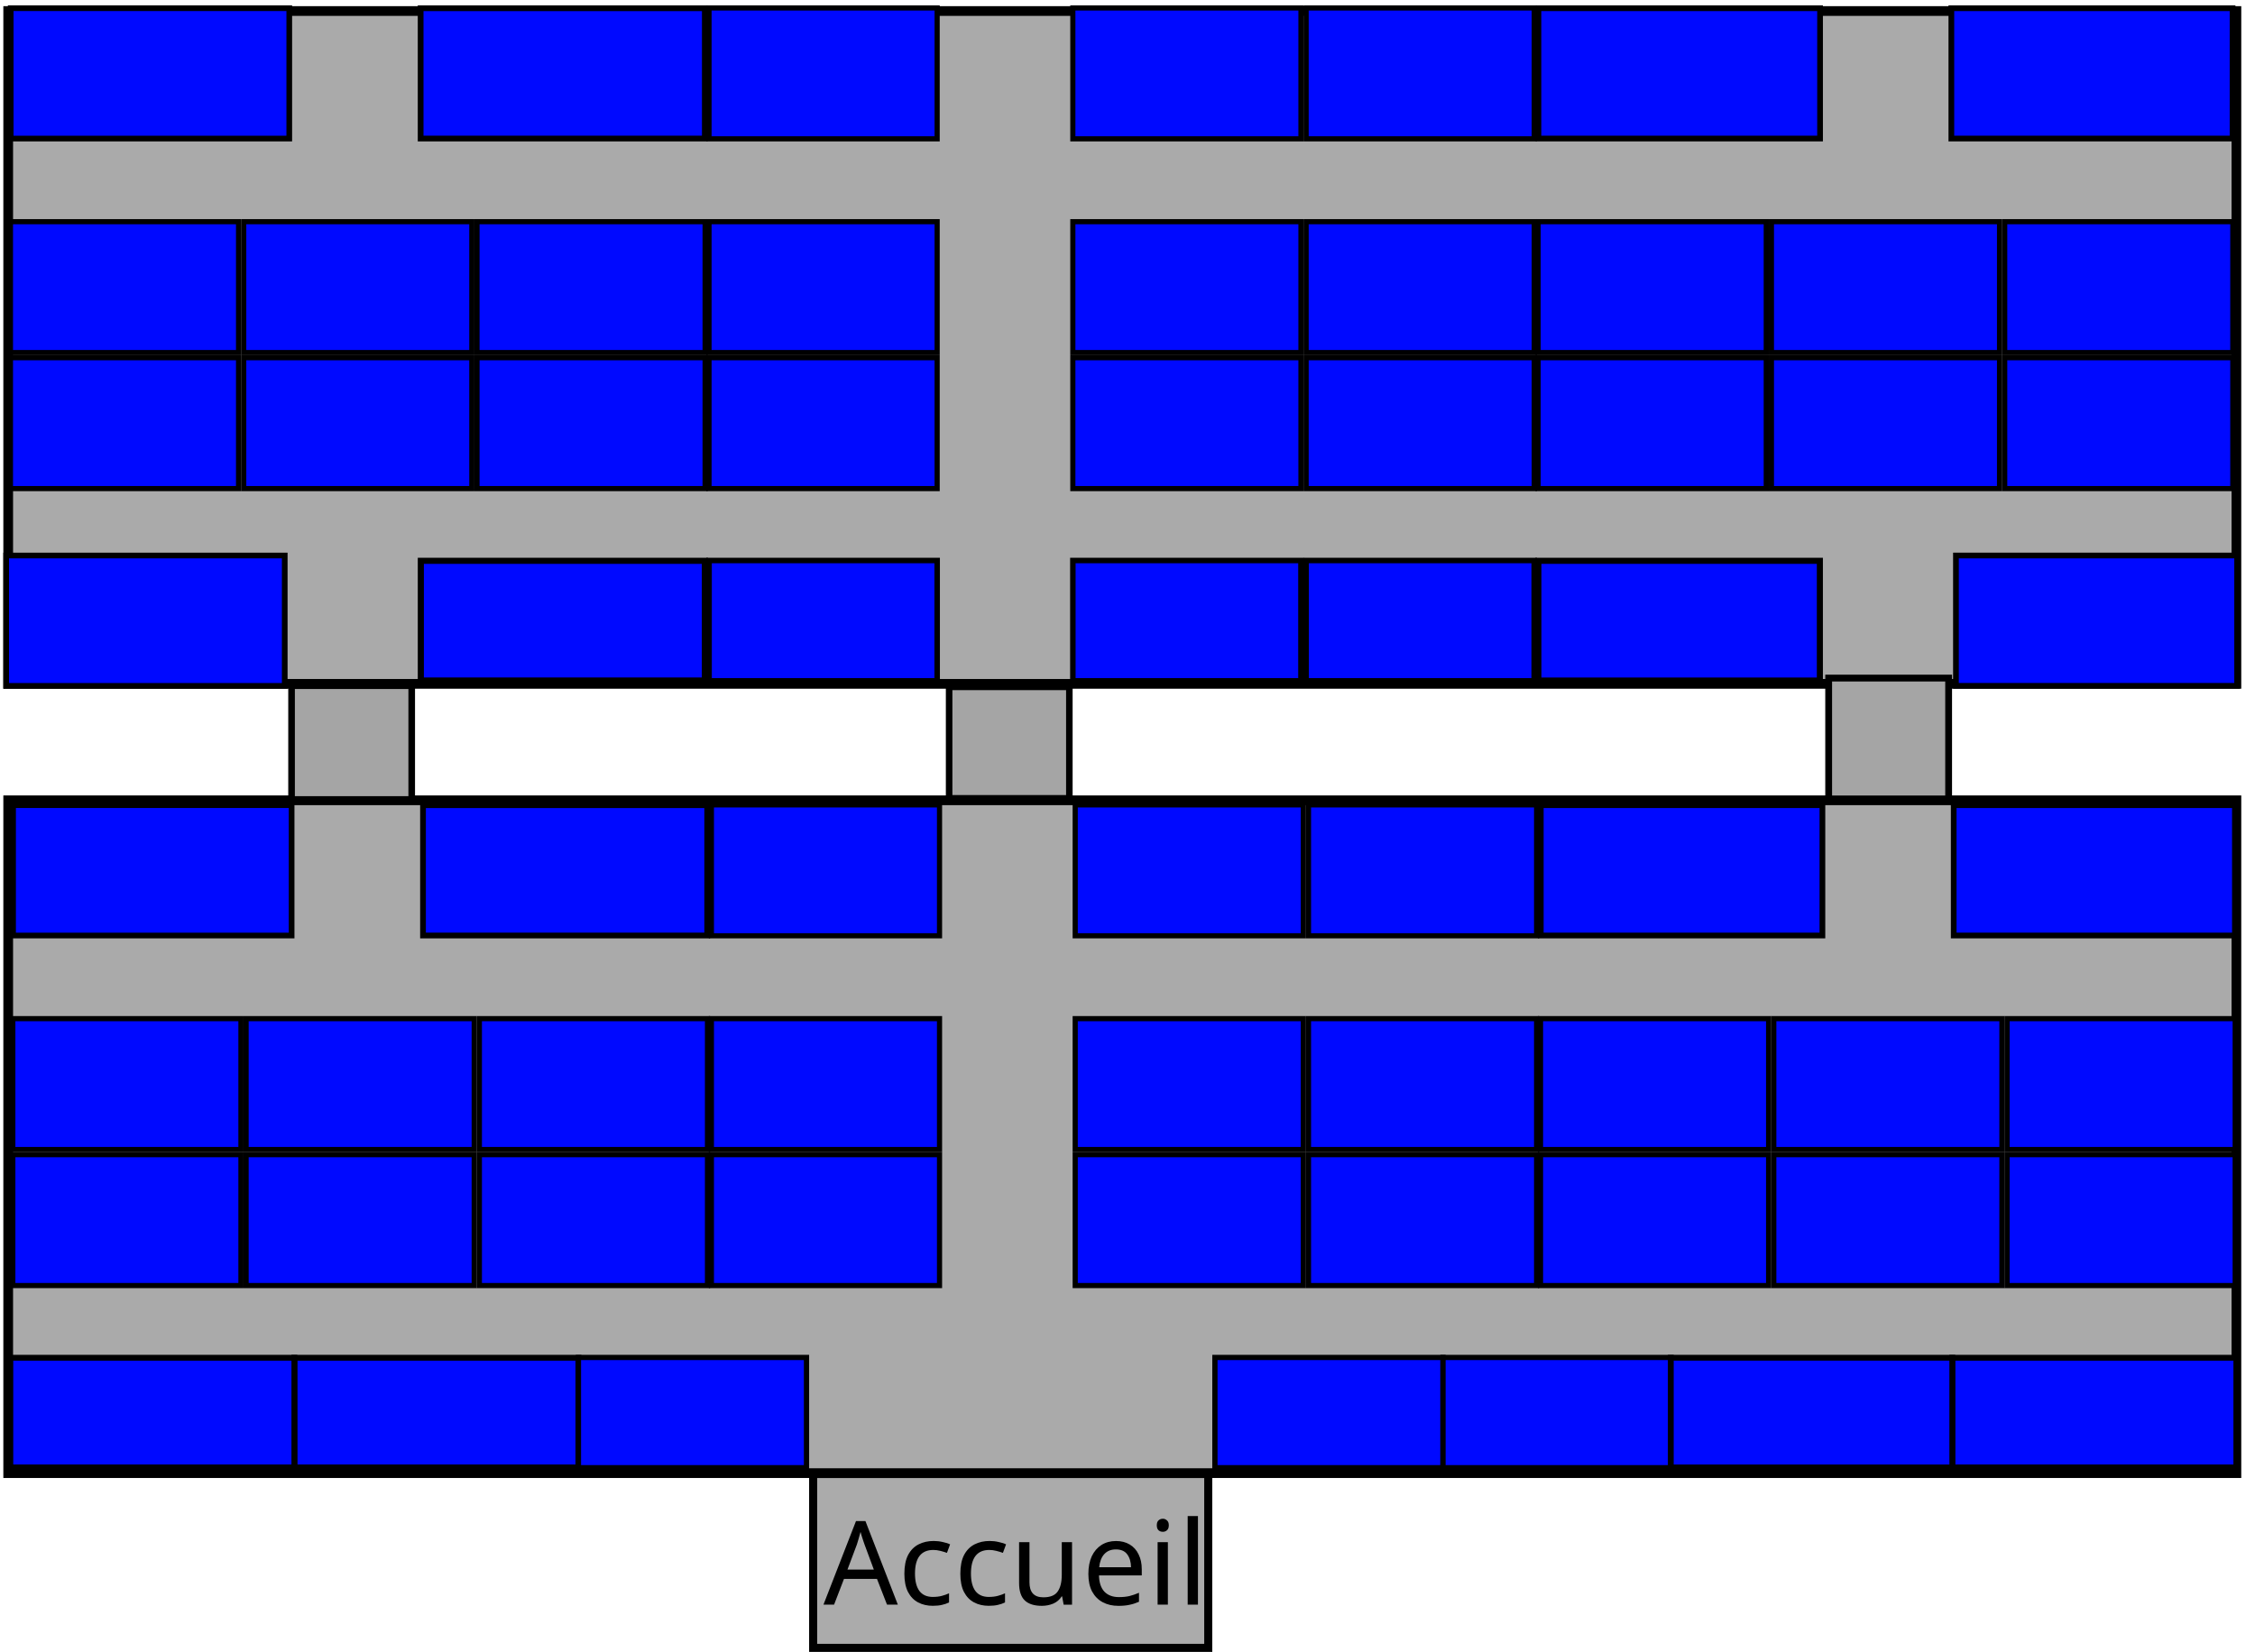
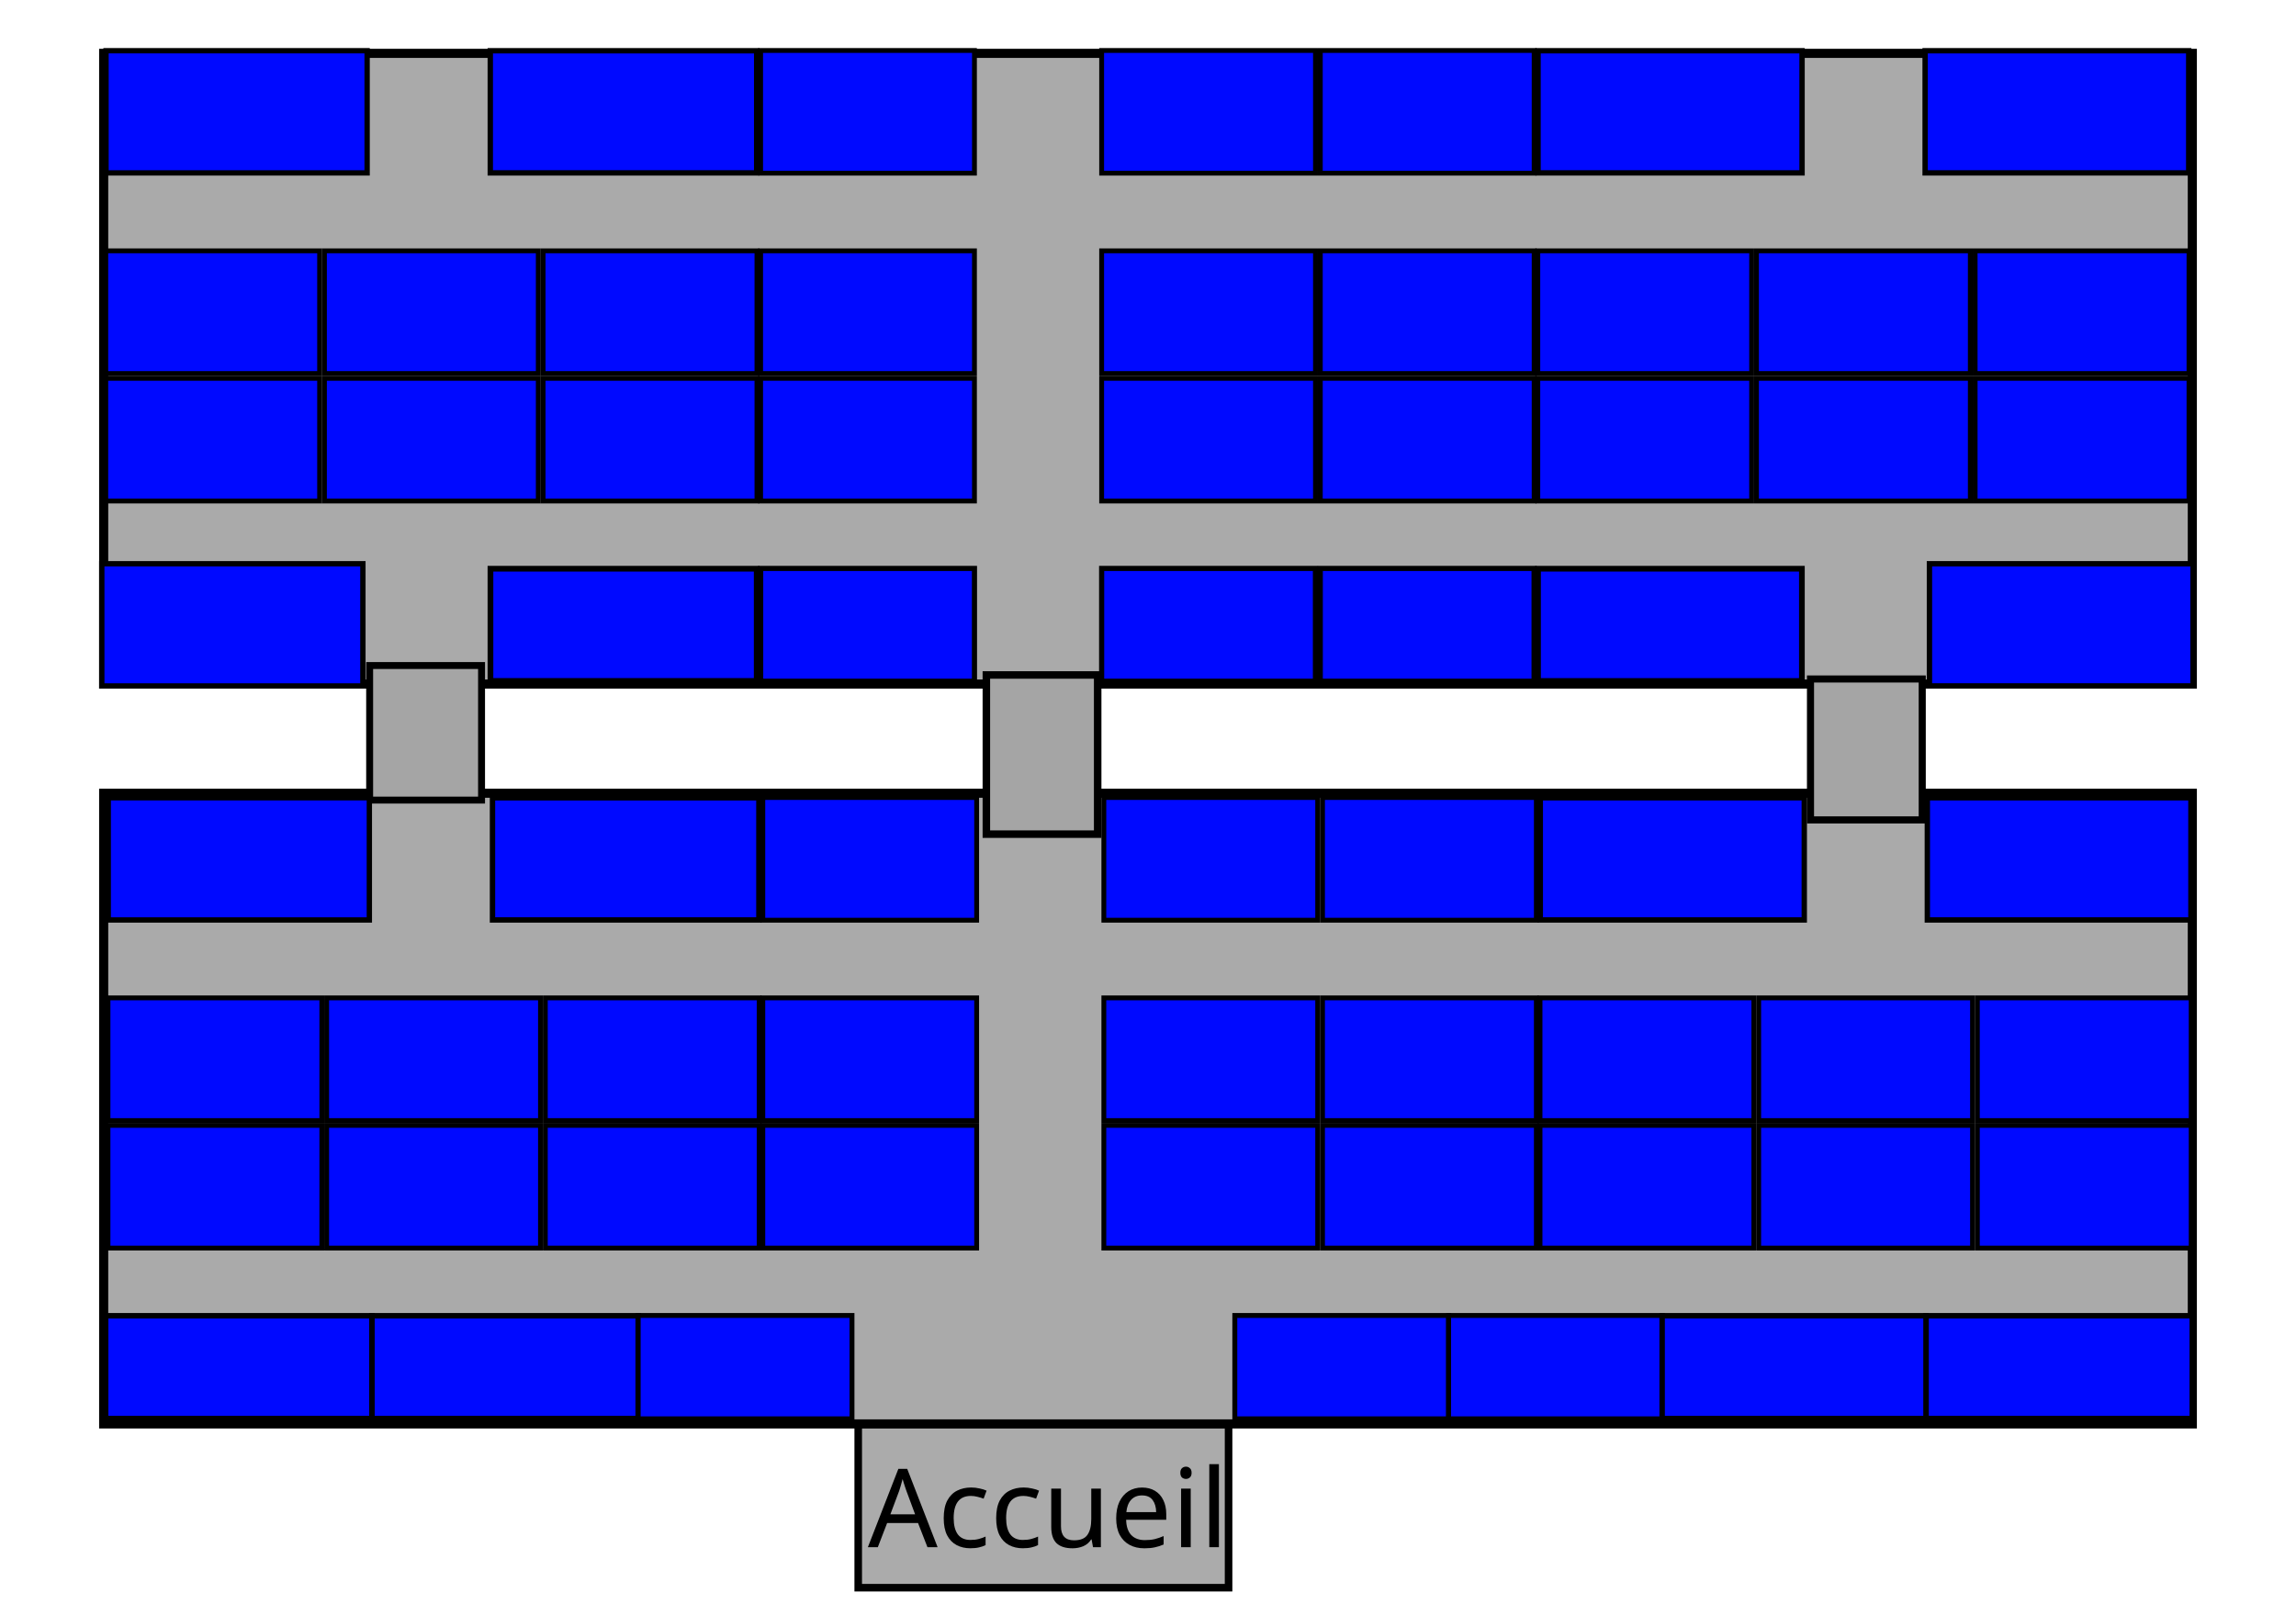
- <svg xmlns="http://www.w3.org/2000/svg" width="116mm" height="85mm" viewBox="0 0 116 85" version="1.1" id="svg565">
+ <svg xmlns="http://www.w3.org/2000/svg" width="126mm" height="88mm" viewBox="0 0 126 88" version="1.1" id="svg565">
  <defs id="defs562" />
  <g id="layer1">
-     <g id="g1730">
+     <g id="g1730" transform="translate(5.267438,2.361992)">
      <rect id="rect90-3-0" width="114.121" height="34.121" x="0.672" y="41.43" style="fill:#aaaaaa;fill-opacity:1;stroke:#000000;stroke-width:1;paint-order:markers stroke fill" />
      <rect id="rect90-0" width="114.121" height="34.121" x="0.672" y="0.817" style="display:inline;fill:#aaaaaa;fill-opacity:1;stroke:#000000;stroke-width:1;paint-order:markers stroke fill" />
-       <rect style="display:inline;fill:#a5a5a5;fill-opacity:1;stroke:#000000;stroke-width:0.336;stroke-dasharray:none;stroke-opacity:1" id="rect5600-9-3" width="6.185" height="5.735" x="48.824" y="35.343" />
-       <rect style="display:inline;fill:#a5a5a5;fill-opacity:1;stroke:#000000;stroke-width:0.34;stroke-dasharray:none;stroke-opacity:1" id="rect5600-9-3-6" width="6.181" height="5.854" x="14.998" y="35.283" />
-       <rect style="display:inline;fill:#a5a5a5;fill-opacity:1;stroke:#000000;stroke-width:0.35;stroke-dasharray:none;stroke-opacity:1" id="rect5600-9-3-7" width="6.171" height="6.218" x="94.069" y="34.891" />
-       <rect style="display:inline;fill:#ababab;stroke:#000000;stroke-width:0.415;stroke-dasharray:none;stroke-opacity:1;fill-opacity:1" id="rect90-1-6" width="20.324" height="8.946" x="41.83" y="75.846" />
+       <rect style="display:inline;fill:#a5a5a5;fill-opacity:1;stroke:#000000;stroke-width:0.412;stroke-dasharray:none;stroke-opacity:1" id="rect5600-9-3" width="6.109" height="8.738" x="48.862" y="34.689" />
+       <rect style="display:inline;fill:#a5a5a5;fill-opacity:1;stroke:#000000;stroke-width:0.38;stroke-dasharray:none;stroke-opacity:1" id="rect5600-9-3-6" width="6.141" height="7.387" x="15.018" y="34.171" />
+       <rect style="display:inline;fill:#a5a5a5;fill-opacity:1;stroke:#000000;stroke-width:0.389;stroke-dasharray:none;stroke-opacity:1" id="rect5600-9-3-7" width="6.132" height="7.735" x="94.089" y="34.91" />
+       <rect style="display:inline;fill:#ababab;fill-opacity:1;stroke:#000000;stroke-width:0.415;stroke-dasharray:none;stroke-opacity:1" id="rect90-1-6" width="20.324" height="8.946" x="41.83" y="75.846" />
      <g aria-label="Accueil" id="text2607-2" style="font-size:5.997px;-inkscape-font-specification:'sans-serif, Normal';display:inline;paint-order:markers stroke fill">
        <path d="M 45.629,82.568 45.113,81.243 H 43.416 L 42.906,82.568 h -0.546 l 1.673,-4.3 h 0.486 l 1.667,4.3 z m -0.678,-1.805 -0.48,-1.295 q -0.018,-0.048 -0.06,-0.174 -0.042,-0.126 -0.084,-0.258 -0.036,-0.138 -0.06,-0.21 -0.048,0.186 -0.102,0.366 -0.048,0.174 -0.084,0.276 l -0.486,1.295 z" id="path6868" />
        <path d="m 47.992,82.628 q -0.432,0 -0.762,-0.174 -0.33,-0.174 -0.522,-0.54 -0.186,-0.366 -0.186,-0.936 0,-0.594 0.192,-0.966 0.198,-0.372 0.54,-0.546 0.342,-0.174 0.774,-0.174 0.24,0 0.468,0.054 0.234,0.048 0.378,0.12 l -0.162,0.438 q -0.144,-0.054 -0.336,-0.102 -0.192,-0.048 -0.36,-0.048 -0.948,0 -0.948,1.217 0,0.582 0.228,0.894 0.234,0.306 0.69,0.306 0.258,0 0.462,-0.054 0.204,-0.054 0.372,-0.132 v 0.468 q -0.162,0.084 -0.36,0.126 -0.192,0.048 -0.468,0.048 z" id="path6870" />
        <path d="m 50.871,82.628 q -0.432,0 -0.762,-0.174 -0.33,-0.174 -0.522,-0.54 -0.186,-0.366 -0.186,-0.936 0,-0.594 0.192,-0.966 0.198,-0.372 0.54,-0.546 0.342,-0.174 0.774,-0.174 0.24,0 0.468,0.054 0.234,0.048 0.378,0.12 l -0.162,0.438 q -0.144,-0.054 -0.336,-0.102 -0.192,-0.048 -0.36,-0.048 -0.948,0 -0.948,1.217 0,0.582 0.228,0.894 0.234,0.306 0.69,0.306 0.258,0 0.462,-0.054 0.204,-0.054 0.372,-0.132 v 0.468 q -0.162,0.084 -0.36,0.126 -0.192,0.048 -0.468,0.048 z" id="path6872" />
        <path d="m 55.147,79.354 v 3.215 h -0.432 l -0.078,-0.426 h -0.024 q -0.156,0.252 -0.432,0.372 -0.276,0.114 -0.588,0.114 -0.582,0 -0.876,-0.276 -0.294,-0.282 -0.294,-0.894 v -2.105 h 0.534 v 2.069 q 0,0.768 0.714,0.768 0.534,0 0.738,-0.3 0.21,-0.3 0.21,-0.864 v -1.673 z" id="path6874" />
        <path d="m 57.408,79.294 q 0.408,0 0.708,0.18 0.3,0.18 0.456,0.51 0.162,0.324 0.162,0.762 v 0.318 h -2.201 q 0.012,0.546 0.276,0.834 0.27,0.282 0.75,0.282 0.306,0 0.54,-0.054 0.24,-0.06 0.492,-0.168 v 0.462 q -0.246,0.108 -0.486,0.156 -0.24,0.054 -0.57,0.054 -0.462,0 -0.81,-0.186 -0.348,-0.186 -0.546,-0.552 -0.192,-0.366 -0.192,-0.906 0,-0.528 0.174,-0.906 0.18,-0.378 0.498,-0.582 0.324,-0.204 0.75,-0.204 z m -0.006,0.432 q -0.378,0 -0.6,0.246 -0.216,0.24 -0.258,0.672 h 1.637 q -0.006,-0.408 -0.192,-0.66 -0.186,-0.258 -0.588,-0.258 z" id="path6876" />
        <path d="m 59.819,78.148 q 0.12,0 0.21,0.084 0.096,0.078 0.096,0.252 0,0.174 -0.096,0.258 -0.09,0.078 -0.21,0.078 -0.132,0 -0.222,-0.078 -0.09,-0.084 -0.09,-0.258 0,-0.174 0.09,-0.252 0.09,-0.084 0.222,-0.084 z m 0.258,1.205 v 3.215 h -0.528 v -3.215 z" id="path6878" />
        <path d="M 61.624,82.568 H 61.096 V 78.01 H 61.624 Z" id="path6880" />
      </g>
    </g>
-     <rect style="fill:#0009ff;fill-opacity:1;stroke:#000000;stroke-width:0.292;stroke-dasharray:none;stroke-opacity:1" id="32" width="14.329" height="6.708" x="0.551" y="0.422" />
-     <rect style="fill:#0009ff;fill-opacity:1;stroke:#000000;stroke-width:0.295;stroke-dasharray:none;stroke-opacity:1" id="rect8691-4-6-1-3-0" width="14.619" height="6.705" x="21.638" y="0.424" />
-     <rect style="fill:#0009ff;fill-opacity:1;stroke:#000000;stroke-width:0.265;stroke-dasharray:none;stroke-opacity:1" id="rect8691-4-6-3-1-4" width="11.735" height="6.735" x="36.473" y="0.409" />
-     <rect style="fill:#0009ff;fill-opacity:1;stroke:#000000;stroke-width:0.265;stroke-dasharray:none;stroke-opacity:1" id="rect8691-4-6-7-6-0-4" width="11.735" height="6.735" x="55.188" y="0.409" />
-     <rect style="fill:#0009ff;fill-opacity:1;stroke:#000000;stroke-width:0.265;stroke-dasharray:none;stroke-opacity:1" id="rect8691-4-6-1-9-6-5" width="11.735" height="6.735" x="67.188" y="0.409" />
-     <rect style="fill:#0009ff;fill-opacity:1;stroke:#000000;stroke-width:0.294;stroke-dasharray:none;stroke-opacity:1" id="rect8691-4-6-0-4-5" width="14.487" height="6.706" x="79.139" y="0.423" />
-     <rect style="fill:#0009ff;fill-opacity:1;stroke:#000000;stroke-width:0.294;stroke-dasharray:none;stroke-opacity:1" id="rect8691-4-6-1-8-2-1" width="14.465" height="6.706" x="100.38" y="0.423" />
-     <rect style="fill:#0009ff;fill-opacity:1;stroke:#000000;stroke-width:0.265;stroke-dasharray:none;stroke-opacity:1" id="rect8691-4-6-8-9-8" width="11.735" height="6.735" x="0.537" y="11.407" />
-     <rect style="fill:#0009ff;fill-opacity:1;stroke:#000000;stroke-width:0.265;stroke-dasharray:none;stroke-opacity:1" id="rect8691-4-6-7-64-7-1" width="11.735" height="6.735" x="12.537" y="11.407" />
-     <rect style="fill:#0009ff;fill-opacity:1;stroke:#000000;stroke-width:0.265;stroke-dasharray:none;stroke-opacity:1" id="rect8691-4-6-1-5-1-5" width="11.735" height="6.735" x="24.537" y="11.407" />
-     <rect style="fill:#0009ff;fill-opacity:1;stroke:#000000;stroke-width:0.265;stroke-dasharray:none;stroke-opacity:1" id="rect8691-4-6-3-9-7-7" width="11.735" height="6.735" x="36.473" y="11.407" />
-     <rect style="fill:#0009ff;fill-opacity:1;stroke:#000000;stroke-width:0.265;stroke-dasharray:none;stroke-opacity:1" id="rect8691-4-6-7-6-5-6-3" width="11.735" height="6.735" x="55.188" y="11.407" />
-     <rect style="fill:#0009ff;fill-opacity:1;stroke:#000000;stroke-width:0.265;stroke-dasharray:none;stroke-opacity:1" id="rect8691-4-6-1-9-1-9-1" width="11.735" height="6.735" x="67.188" y="11.407" />
-     <rect style="fill:#0009ff;fill-opacity:1;stroke:#000000;stroke-width:0.265;stroke-dasharray:none;stroke-opacity:1" id="rect8691-4-6-0-9-6-9" width="11.735" height="6.735" x="79.124" y="11.407" />
-     <rect style="fill:#0009ff;fill-opacity:1;stroke:#000000;stroke-width:0.265;stroke-dasharray:none;stroke-opacity:1" id="rect8691-4-6-7-3-8-9-5" width="11.735" height="6.735" x="91.124" y="11.407" />
-     <rect style="fill:#0009ff;fill-opacity:1;stroke:#000000;stroke-width:0.265;stroke-dasharray:none;stroke-opacity:1" id="rect8691-4-6-1-8-8-7-2" width="11.735" height="6.735" x="103.124" y="11.407" />
-     <rect style="fill:#0009ff;fill-opacity:1;stroke:#000000;stroke-width:0.265;stroke-dasharray:none;stroke-opacity:1" id="rect8691-4-6-81-1-0" width="11.735" height="6.735" x="0.537" y="18.406" />
-     <rect style="fill:#0009ff;fill-opacity:1;stroke:#000000;stroke-width:0.265;stroke-dasharray:none;stroke-opacity:1" id="rect8691-4-6-7-1-6-6" width="11.735" height="6.735" x="12.537" y="18.406" />
-     <rect style="fill:#0009ff;fill-opacity:1;stroke:#000000;stroke-width:0.265;stroke-dasharray:none;stroke-opacity:1" id="rect8691-4-6-1-6-6-0" width="11.735" height="6.735" x="24.537" y="18.406" />
-     <rect style="fill:#0009ff;fill-opacity:1;stroke:#000000;stroke-width:0.265;stroke-dasharray:none;stroke-opacity:1" id="rect8691-4-6-3-6-8-4" width="11.735" height="6.735" x="36.473" y="18.406" />
-     <rect style="fill:#0009ff;fill-opacity:1;stroke:#000000;stroke-width:0.265;stroke-dasharray:none;stroke-opacity:1" id="rect8691-4-6-7-6-6-1-8" width="11.735" height="6.735" x="55.188" y="18.406" />
-     <rect style="fill:#0009ff;fill-opacity:1;stroke:#000000;stroke-width:0.265;stroke-dasharray:none;stroke-opacity:1" id="rect8691-4-6-1-9-8-2-6" width="11.735" height="6.735" x="67.188" y="18.406" />
-     <rect style="fill:#0009ff;fill-opacity:1;stroke:#000000;stroke-width:0.265;stroke-dasharray:none;stroke-opacity:1" id="rect8691-4-6-0-0-6-1" width="11.735" height="6.735" x="79.124" y="18.406" />
-     <rect style="fill:#0009ff;fill-opacity:1;stroke:#000000;stroke-width:0.265;stroke-dasharray:none;stroke-opacity:1" id="rect8691-4-6-7-3-5-4-7" width="11.735" height="6.735" x="91.124" y="18.406" />
-     <rect style="fill:#0009ff;fill-opacity:1;stroke:#000000;stroke-width:0.265;stroke-dasharray:none;stroke-opacity:1" id="rect8691-4-6-1-8-7-2-8" width="11.735" height="6.735" x="103.124" y="18.406" />
-     <rect style="fill:#0009ff;fill-opacity:1;stroke:#000000;stroke-width:0.314;stroke-dasharray:none;stroke-opacity:1" id="rect8691-4-6-1-6-1-4-3" width="14.612" height="6.16" x="21.648" y="28.857" />
-     <rect style="fill:#0009ff;fill-opacity:1;stroke:#000000;stroke-width:0.282;stroke-dasharray:none;stroke-opacity:1" id="5" width="11.733" height="6.192" x="36.476" y="28.841" />
-     <rect style="fill:#0009ff;fill-opacity:1;stroke:#000000;stroke-width:0.282;stroke-dasharray:none;stroke-opacity:1" id="rect8691-4-6-7-6-6-0-4-4" width="11.733" height="6.192" x="55.189" y="28.841" />
-     <rect style="fill:#0009ff;fill-opacity:1;stroke:#000000;stroke-width:0.282;stroke-dasharray:none;stroke-opacity:1" id="rect8691-4-6-1-9-8-6-2-7" width="11.733" height="6.192" x="67.187" y="28.841" />
-     <rect style="fill:#0009ff;fill-opacity:1;stroke:#000000;stroke-width:0.313;stroke-dasharray:none;stroke-opacity:1" id="rect8691-4-6-0-0-4-6-5" width="14.48" height="6.162" x="79.136" y="28.857" />
-     <rect style="fill:#0009ff;fill-opacity:1;stroke:#000000;stroke-width:0.292;stroke-dasharray:none;stroke-opacity:1" id="32-1-4" width="14.329" height="6.708" x="0.318" y="28.584" />
-     <rect style="fill:#0009ff;fill-opacity:1;stroke:#000000;stroke-width:0.294;stroke-dasharray:none;stroke-opacity:1" id="rect8691-4-6-1-8-2-1-3-6" width="14.465" height="6.706" x="100.616" y="28.584" />
-     <rect style="fill:#0009ff;fill-opacity:1;stroke:#000000;stroke-width:0.292;stroke-dasharray:none;stroke-opacity:1" id="32-1" width="14.329" height="6.708" x="0.672" y="41.43" />
-     <rect style="fill:#0009ff;fill-opacity:1;stroke:#000000;stroke-width:0.295;stroke-dasharray:none;stroke-opacity:1" id="rect8691-4-6-1-3-0-1" width="14.619" height="6.705" x="21.76" y="41.432" />
-     <rect style="fill:#0009ff;fill-opacity:1;stroke:#000000;stroke-width:0.265;stroke-dasharray:none;stroke-opacity:1" id="rect8691-4-6-3-1-4-0" width="11.735" height="6.735" x="36.595" y="41.416" />
-     <rect style="fill:#0009ff;fill-opacity:1;stroke:#000000;stroke-width:0.265;stroke-dasharray:none;stroke-opacity:1" id="rect8691-4-6-7-6-0-4-5" width="11.735" height="6.735" x="55.31" y="41.416" />
-     <rect style="fill:#0009ff;fill-opacity:1;stroke:#000000;stroke-width:0.265;stroke-dasharray:none;stroke-opacity:1" id="rect8691-4-6-1-9-6-5-8" width="11.735" height="6.735" x="67.31" y="41.416" />
-     <rect style="fill:#0009ff;fill-opacity:1;stroke:#000000;stroke-width:0.294;stroke-dasharray:none;stroke-opacity:1" id="rect8691-4-6-0-4-5-6" width="14.487" height="6.706" x="79.26" y="41.431" />
-     <rect style="fill:#0009ff;fill-opacity:1;stroke:#000000;stroke-width:0.294;stroke-dasharray:none;stroke-opacity:1" id="rect8691-4-6-1-8-2-1-3" width="14.465" height="6.706" x="100.501" y="41.431" />
-     <rect style="fill:#0009ff;fill-opacity:1;stroke:#000000;stroke-width:0.265;stroke-dasharray:none;stroke-opacity:1" id="rect8691-4-6-8-9-8-7" width="11.735" height="6.735" x="0.659" y="52.415" />
-     <rect style="fill:#0009ff;fill-opacity:1;stroke:#000000;stroke-width:0.265;stroke-dasharray:none;stroke-opacity:1" id="rect8691-4-6-7-64-7-1-2" width="11.735" height="6.735" x="12.659" y="52.415" />
-     <rect style="fill:#0009ff;fill-opacity:1;stroke:#000000;stroke-width:0.265;stroke-dasharray:none;stroke-opacity:1" id="rect8691-4-6-1-5-1-5-0" width="11.735" height="6.735" x="24.659" y="52.415" />
-     <rect style="fill:#0009ff;fill-opacity:1;stroke:#000000;stroke-width:0.265;stroke-dasharray:none;stroke-opacity:1" id="rect8691-4-6-3-9-7-7-3" width="11.735" height="6.735" x="36.595" y="52.415" />
-     <rect style="fill:#0009ff;fill-opacity:1;stroke:#000000;stroke-width:0.265;stroke-dasharray:none;stroke-opacity:1" id="rect8691-4-6-7-6-5-6-3-6" width="11.735" height="6.735" x="55.31" y="52.415" />
-     <rect style="fill:#0009ff;fill-opacity:1;stroke:#000000;stroke-width:0.265;stroke-dasharray:none;stroke-opacity:1" id="rect8691-4-6-1-9-1-9-1-6" width="11.735" height="6.735" x="67.31" y="52.415" />
-     <rect style="fill:#0009ff;fill-opacity:1;stroke:#000000;stroke-width:0.265;stroke-dasharray:none;stroke-opacity:1" id="rect8691-4-6-0-9-6-9-3" width="11.735" height="6.735" x="79.246" y="52.415" />
-     <rect style="fill:#0009ff;fill-opacity:1;stroke:#000000;stroke-width:0.265;stroke-dasharray:none;stroke-opacity:1" id="rect8691-4-6-7-3-8-9-5-0" width="11.735" height="6.735" x="91.246" y="52.415" />
-     <rect style="fill:#0009ff;fill-opacity:1;stroke:#000000;stroke-width:0.265;stroke-dasharray:none;stroke-opacity:1" id="rect8691-4-6-1-8-8-7-2-6" width="11.735" height="6.735" x="103.246" y="52.415" />
-     <rect style="fill:#0009ff;fill-opacity:1;stroke:#000000;stroke-width:0.265;stroke-dasharray:none;stroke-opacity:1" id="rect8691-4-6-81-1-0-1" width="11.735" height="6.735" x="0.659" y="59.414" />
-     <rect style="fill:#0009ff;fill-opacity:1;stroke:#000000;stroke-width:0.265;stroke-dasharray:none;stroke-opacity:1" id="rect8691-4-6-7-1-6-6-2" width="11.735" height="6.735" x="12.659" y="59.414" />
-     <rect style="fill:#0009ff;fill-opacity:1;stroke:#000000;stroke-width:0.265;stroke-dasharray:none;stroke-opacity:1" id="rect8691-4-6-1-6-6-0-7" width="11.735" height="6.735" x="24.659" y="59.414" />
-     <rect style="fill:#0009ff;fill-opacity:1;stroke:#000000;stroke-width:0.265;stroke-dasharray:none;stroke-opacity:1" id="rect8691-4-6-3-6-8-4-5" width="11.735" height="6.735" x="36.595" y="59.414" />
-     <rect style="fill:#0009ff;fill-opacity:1;stroke:#000000;stroke-width:0.265;stroke-dasharray:none;stroke-opacity:1" id="rect8691-4-6-7-6-6-1-8-5" width="11.735" height="6.735" x="55.31" y="59.414" />
-     <rect style="fill:#0009ff;fill-opacity:1;stroke:#000000;stroke-width:0.265;stroke-dasharray:none;stroke-opacity:1" id="rect8691-4-6-1-9-8-2-6-3" width="11.735" height="6.735" x="67.31" y="59.414" />
-     <rect style="fill:#0009ff;fill-opacity:1;stroke:#000000;stroke-width:0.265;stroke-dasharray:none;stroke-opacity:1" id="rect8691-4-6-0-0-6-1-2" width="11.735" height="6.735" x="79.246" y="59.414" />
-     <rect style="fill:#0009ff;fill-opacity:1;stroke:#000000;stroke-width:0.265;stroke-dasharray:none;stroke-opacity:1" id="rect8691-4-6-7-3-5-4-7-3" width="11.735" height="6.735" x="91.246" y="59.414" />
-     <rect style="fill:#0009ff;fill-opacity:1;stroke:#000000;stroke-width:0.265;stroke-dasharray:none;stroke-opacity:1" id="rect8691-4-6-1-8-7-2-8-8" width="11.735" height="6.735" x="103.246" y="59.414" />
-     <rect style="fill:#0009ff;fill-opacity:1;stroke:#000000;stroke-width:0.301;stroke-dasharray:none;stroke-opacity:1" id="rect8691-4-6-1-6-1-4-3-0" width="14.612" height="5.643" x="15.143" y="69.864" />
-     <rect style="fill:#0009ff;fill-opacity:1;stroke:#000000;stroke-width:0.301;stroke-dasharray:none;stroke-opacity:1" id="rect8691-4-6-1-6-1-4-3-0-6" width="14.612" height="5.643" x="0.531" y="69.864" />
-     <rect style="fill:#0009ff;fill-opacity:1;stroke:#000000;stroke-width:0.27;stroke-dasharray:none;stroke-opacity:1" id="5-8" width="11.733" height="5.673" x="29.755" y="69.849" />
-     <rect style="fill:#0009ff;fill-opacity:1;stroke:#000000;stroke-width:0.301;stroke-dasharray:none;stroke-opacity:1" id="rect8691-4-6-1-6-1-4-3-0-1" width="14.612" height="5.643" x="100.428" y="69.864" />
-     <rect style="fill:#0009ff;fill-opacity:1;stroke:#000000;stroke-width:0.27;stroke-dasharray:none;stroke-opacity:1" id="rect8691-4-6-7-6-6-0-4-4-3" width="11.733" height="5.673" x="62.497" y="69.849" />
-     <rect style="fill:#0009ff;fill-opacity:1;stroke:#000000;stroke-width:0.27;stroke-dasharray:none;stroke-opacity:1" id="rect8691-4-6-1-9-8-6-2-7-4" width="11.733" height="5.673" x="74.23" y="69.849" />
-     <rect style="fill:#0009ff;fill-opacity:1;stroke:#000000;stroke-width:0.299;stroke-dasharray:none;stroke-opacity:1" id="rect8691-4-6-0-0-4-6-5-7" width="14.48" height="5.645" x="85.948" y="69.863" />
+     <rect style="fill:#0009ff;fill-opacity:1;stroke:#000000;stroke-width:0.292;stroke-dasharray:none;stroke-opacity:1" id="32" width="14.329" height="6.708" x="5.818" y="2.784" />
+     <rect style="fill:#0009ff;fill-opacity:1;stroke:#000000;stroke-width:0.295;stroke-dasharray:none;stroke-opacity:1" id="rect8691-4-6-1-3-0" width="14.619" height="6.705" x="26.906" y="2.786" />
+     <rect style="fill:#0009ff;fill-opacity:1;stroke:#000000;stroke-width:0.265;stroke-dasharray:none;stroke-opacity:1" id="rect8691-4-6-3-1-4" width="11.735" height="6.735" x="41.741" y="2.771" />
+     <rect style="fill:#0009ff;fill-opacity:1;stroke:#000000;stroke-width:0.265;stroke-dasharray:none;stroke-opacity:1" id="rect8691-4-6-7-6-0-4" width="11.735" height="6.735" x="60.456" y="2.771" />
+     <rect style="fill:#0009ff;fill-opacity:1;stroke:#000000;stroke-width:0.265;stroke-dasharray:none;stroke-opacity:1" id="rect8691-4-6-1-9-6-5" width="11.735" height="6.735" x="72.456" y="2.771" />
+     <rect style="fill:#0009ff;fill-opacity:1;stroke:#000000;stroke-width:0.294;stroke-dasharray:none;stroke-opacity:1" id="rect8691-4-6-0-4-5" width="14.487" height="6.706" x="84.406" y="2.785" />
+     <rect style="fill:#0009ff;fill-opacity:1;stroke:#000000;stroke-width:0.294;stroke-dasharray:none;stroke-opacity:1" id="rect8691-4-6-1-8-2-1" width="14.465" height="6.706" x="105.647" y="2.785" />
+     <rect style="fill:#0009ff;fill-opacity:1;stroke:#000000;stroke-width:0.265;stroke-dasharray:none;stroke-opacity:1" id="rect8691-4-6-8-9-8" width="11.735" height="6.735" x="5.805" y="13.769" />
+     <rect style="fill:#0009ff;fill-opacity:1;stroke:#000000;stroke-width:0.265;stroke-dasharray:none;stroke-opacity:1" id="rect8691-4-6-7-64-7-1" width="11.735" height="6.735" x="17.805" y="13.769" />
+     <rect style="fill:#0009ff;fill-opacity:1;stroke:#000000;stroke-width:0.265;stroke-dasharray:none;stroke-opacity:1" id="rect8691-4-6-1-5-1-5" width="11.735" height="6.735" x="29.805" y="13.769" />
+     <rect style="fill:#0009ff;fill-opacity:1;stroke:#000000;stroke-width:0.265;stroke-dasharray:none;stroke-opacity:1" id="rect8691-4-6-3-9-7-7" width="11.735" height="6.735" x="41.741" y="13.769" />
+     <rect style="fill:#0009ff;fill-opacity:1;stroke:#000000;stroke-width:0.265;stroke-dasharray:none;stroke-opacity:1" id="rect8691-4-6-7-6-5-6-3" width="11.735" height="6.735" x="60.456" y="13.769" />
+     <rect style="fill:#0009ff;fill-opacity:1;stroke:#000000;stroke-width:0.265;stroke-dasharray:none;stroke-opacity:1" id="rect8691-4-6-1-9-1-9-1" width="11.735" height="6.735" x="72.456" y="13.769" />
+     <rect style="fill:#0009ff;fill-opacity:1;stroke:#000000;stroke-width:0.265;stroke-dasharray:none;stroke-opacity:1" id="rect8691-4-6-0-9-6-9" width="11.735" height="6.735" x="84.392" y="13.769" />
+     <rect style="fill:#0009ff;fill-opacity:1;stroke:#000000;stroke-width:0.265;stroke-dasharray:none;stroke-opacity:1" id="rect8691-4-6-7-3-8-9-5" width="11.735" height="6.735" x="96.392" y="13.769" />
+     <rect style="fill:#0009ff;fill-opacity:1;stroke:#000000;stroke-width:0.265;stroke-dasharray:none;stroke-opacity:1" id="rect8691-4-6-1-8-8-7-2" width="11.735" height="6.735" x="108.392" y="13.769" />
+     <rect style="fill:#0009ff;fill-opacity:1;stroke:#000000;stroke-width:0.265;stroke-dasharray:none;stroke-opacity:1" id="rect8691-4-6-81-1-0" width="11.735" height="6.735" x="5.805" y="20.768" />
+     <rect style="fill:#0009ff;fill-opacity:1;stroke:#000000;stroke-width:0.265;stroke-dasharray:none;stroke-opacity:1" id="rect8691-4-6-7-1-6-6" width="11.735" height="6.735" x="17.805" y="20.768" />
+     <rect style="fill:#0009ff;fill-opacity:1;stroke:#000000;stroke-width:0.265;stroke-dasharray:none;stroke-opacity:1" id="rect8691-4-6-1-6-6-0" width="11.735" height="6.735" x="29.805" y="20.768" />
+     <rect style="fill:#0009ff;fill-opacity:1;stroke:#000000;stroke-width:0.265;stroke-dasharray:none;stroke-opacity:1" id="rect8691-4-6-3-6-8-4" width="11.735" height="6.735" x="41.741" y="20.768" />
+     <rect style="fill:#0009ff;fill-opacity:1;stroke:#000000;stroke-width:0.265;stroke-dasharray:none;stroke-opacity:1" id="rect8691-4-6-7-6-6-1-8" width="11.735" height="6.735" x="60.456" y="20.768" />
+     <rect style="fill:#0009ff;fill-opacity:1;stroke:#000000;stroke-width:0.265;stroke-dasharray:none;stroke-opacity:1" id="rect8691-4-6-1-9-8-2-6" width="11.735" height="6.735" x="72.456" y="20.768" />
+     <rect style="fill:#0009ff;fill-opacity:1;stroke:#000000;stroke-width:0.265;stroke-dasharray:none;stroke-opacity:1" id="rect8691-4-6-0-0-6-1" width="11.735" height="6.735" x="84.392" y="20.768" />
+     <rect style="fill:#0009ff;fill-opacity:1;stroke:#000000;stroke-width:0.265;stroke-dasharray:none;stroke-opacity:1" id="rect8691-4-6-7-3-5-4-7" width="11.735" height="6.735" x="96.392" y="20.768" />
+     <rect style="fill:#0009ff;fill-opacity:1;stroke:#000000;stroke-width:0.265;stroke-dasharray:none;stroke-opacity:1" id="rect8691-4-6-1-8-7-2-8" width="11.735" height="6.735" x="108.392" y="20.768" />
+     <rect style="fill:#0009ff;fill-opacity:1;stroke:#000000;stroke-width:0.314;stroke-dasharray:none;stroke-opacity:1" id="rect8691-4-6-1-6-1-4-3" width="14.612" height="6.16" x="26.915" y="31.219" />
+     <rect style="fill:#0009ff;fill-opacity:1;stroke:#000000;stroke-width:0.282;stroke-dasharray:none;stroke-opacity:1" id="5" width="11.733" height="6.192" x="41.744" y="31.203" />
+     <rect style="fill:#0009ff;fill-opacity:1;stroke:#000000;stroke-width:0.282;stroke-dasharray:none;stroke-opacity:1" id="rect8691-4-6-7-6-6-0-4-4" width="11.733" height="6.192" x="60.456" y="31.203" />
+     <rect style="fill:#0009ff;fill-opacity:1;stroke:#000000;stroke-width:0.282;stroke-dasharray:none;stroke-opacity:1" id="rect8691-4-6-1-9-8-6-2-7" width="11.733" height="6.192" x="72.454" y="31.203" />
+     <rect style="fill:#0009ff;fill-opacity:1;stroke:#000000;stroke-width:0.313;stroke-dasharray:none;stroke-opacity:1" id="rect8691-4-6-0-0-4-6-5" width="14.48" height="6.162" x="84.404" y="31.219" />
+     <rect style="fill:#0009ff;fill-opacity:1;stroke:#000000;stroke-width:0.292;stroke-dasharray:none;stroke-opacity:1" id="32-1-4" width="14.329" height="6.708" x="5.586" y="30.946" />
+     <rect style="fill:#0009ff;fill-opacity:1;stroke:#000000;stroke-width:0.294;stroke-dasharray:none;stroke-opacity:1" id="rect8691-4-6-1-8-2-1-3-6" width="14.465" height="6.706" x="105.884" y="30.946" />
+     <rect style="fill:#0009ff;fill-opacity:1;stroke:#000000;stroke-width:0.292;stroke-dasharray:none;stroke-opacity:1" id="32-1" width="14.329" height="6.708" x="5.94" y="43.792" />
+     <rect style="fill:#0009ff;fill-opacity:1;stroke:#000000;stroke-width:0.295;stroke-dasharray:none;stroke-opacity:1" id="rect8691-4-6-1-3-0-1" width="14.619" height="6.705" x="27.027" y="43.794" />
+     <rect style="fill:#0009ff;fill-opacity:1;stroke:#000000;stroke-width:0.265;stroke-dasharray:none;stroke-opacity:1" id="rect8691-4-6-3-1-4-0" width="11.735" height="6.735" x="41.862" y="43.778" />
+     <rect style="fill:#0009ff;fill-opacity:1;stroke:#000000;stroke-width:0.265;stroke-dasharray:none;stroke-opacity:1" id="rect8691-4-6-7-6-0-4-5" width="11.735" height="6.735" x="60.577" y="43.778" />
+     <rect style="fill:#0009ff;fill-opacity:1;stroke:#000000;stroke-width:0.265;stroke-dasharray:none;stroke-opacity:1" id="rect8691-4-6-1-9-6-5-8" width="11.735" height="6.735" x="72.577" y="43.778" />
+     <rect style="fill:#0009ff;fill-opacity:1;stroke:#000000;stroke-width:0.294;stroke-dasharray:none;stroke-opacity:1" id="rect8691-4-6-0-4-5-6" width="14.487" height="6.706" x="84.528" y="43.793" />
+     <rect style="fill:#0009ff;fill-opacity:1;stroke:#000000;stroke-width:0.294;stroke-dasharray:none;stroke-opacity:1" id="rect8691-4-6-1-8-2-1-3" width="14.465" height="6.706" x="105.768" y="43.793" />
+     <rect style="fill:#0009ff;fill-opacity:1;stroke:#000000;stroke-width:0.265;stroke-dasharray:none;stroke-opacity:1" id="rect8691-4-6-8-9-8-7" width="11.735" height="6.735" x="5.926" y="54.777" />
+     <rect style="fill:#0009ff;fill-opacity:1;stroke:#000000;stroke-width:0.265;stroke-dasharray:none;stroke-opacity:1" id="rect8691-4-6-7-64-7-1-2" width="11.735" height="6.735" x="17.926" y="54.777" />
+     <rect style="fill:#0009ff;fill-opacity:1;stroke:#000000;stroke-width:0.265;stroke-dasharray:none;stroke-opacity:1" id="rect8691-4-6-1-5-1-5-0" width="11.735" height="6.735" x="29.926" y="54.777" />
+     <rect style="fill:#0009ff;fill-opacity:1;stroke:#000000;stroke-width:0.265;stroke-dasharray:none;stroke-opacity:1" id="rect8691-4-6-3-9-7-7-3" width="11.735" height="6.735" x="41.862" y="54.777" />
+     <rect style="fill:#0009ff;fill-opacity:1;stroke:#000000;stroke-width:0.265;stroke-dasharray:none;stroke-opacity:1" id="rect8691-4-6-7-6-5-6-3-6" width="11.735" height="6.735" x="60.577" y="54.777" />
+     <rect style="fill:#0009ff;fill-opacity:1;stroke:#000000;stroke-width:0.265;stroke-dasharray:none;stroke-opacity:1" id="rect8691-4-6-1-9-1-9-1-6" width="11.735" height="6.735" x="72.577" y="54.777" />
+     <rect style="fill:#0009ff;fill-opacity:1;stroke:#000000;stroke-width:0.265;stroke-dasharray:none;stroke-opacity:1" id="rect8691-4-6-0-9-6-9-3" width="11.735" height="6.735" x="84.513" y="54.777" />
+     <rect style="fill:#0009ff;fill-opacity:1;stroke:#000000;stroke-width:0.265;stroke-dasharray:none;stroke-opacity:1" id="rect8691-4-6-7-3-8-9-5-0" width="11.735" height="6.735" x="96.513" y="54.777" />
+     <rect style="fill:#0009ff;fill-opacity:1;stroke:#000000;stroke-width:0.265;stroke-dasharray:none;stroke-opacity:1" id="rect8691-4-6-1-8-8-7-2-6" width="11.735" height="6.735" x="108.513" y="54.777" />
+     <rect style="fill:#0009ff;fill-opacity:1;stroke:#000000;stroke-width:0.265;stroke-dasharray:none;stroke-opacity:1" id="rect8691-4-6-81-1-0-1" width="11.735" height="6.735" x="5.926" y="61.776" />
+     <rect style="fill:#0009ff;fill-opacity:1;stroke:#000000;stroke-width:0.265;stroke-dasharray:none;stroke-opacity:1" id="rect8691-4-6-7-1-6-6-2" width="11.735" height="6.735" x="17.926" y="61.776" />
+     <rect style="fill:#0009ff;fill-opacity:1;stroke:#000000;stroke-width:0.265;stroke-dasharray:none;stroke-opacity:1" id="rect8691-4-6-1-6-6-0-7" width="11.735" height="6.735" x="29.926" y="61.776" />
+     <rect style="fill:#0009ff;fill-opacity:1;stroke:#000000;stroke-width:0.265;stroke-dasharray:none;stroke-opacity:1" id="rect8691-4-6-3-6-8-4-5" width="11.735" height="6.735" x="41.862" y="61.776" />
+     <rect style="fill:#0009ff;fill-opacity:1;stroke:#000000;stroke-width:0.265;stroke-dasharray:none;stroke-opacity:1" id="rect8691-4-6-7-6-6-1-8-5" width="11.735" height="6.735" x="60.577" y="61.776" />
+     <rect style="fill:#0009ff;fill-opacity:1;stroke:#000000;stroke-width:0.265;stroke-dasharray:none;stroke-opacity:1" id="rect8691-4-6-1-9-8-2-6-3" width="11.735" height="6.735" x="72.577" y="61.776" />
+     <rect style="fill:#0009ff;fill-opacity:1;stroke:#000000;stroke-width:0.265;stroke-dasharray:none;stroke-opacity:1" id="rect8691-4-6-0-0-6-1-2" width="11.735" height="6.735" x="84.513" y="61.776" />
+     <rect style="fill:#0009ff;fill-opacity:1;stroke:#000000;stroke-width:0.265;stroke-dasharray:none;stroke-opacity:1" id="rect8691-4-6-7-3-5-4-7-3" width="11.735" height="6.735" x="96.513" y="61.776" />
+     <rect style="fill:#0009ff;fill-opacity:1;stroke:#000000;stroke-width:0.265;stroke-dasharray:none;stroke-opacity:1" id="rect8691-4-6-1-8-7-2-8-8" width="11.735" height="6.735" x="108.513" y="61.776" />
+     <rect style="fill:#0009ff;fill-opacity:1;stroke:#000000;stroke-width:0.301;stroke-dasharray:none;stroke-opacity:1" id="rect8691-4-6-1-6-1-4-3-0" width="14.612" height="5.643" x="20.41" y="72.226" />
+     <rect style="fill:#0009ff;fill-opacity:1;stroke:#000000;stroke-width:0.301;stroke-dasharray:none;stroke-opacity:1" id="rect8691-4-6-1-6-1-4-3-0-6" width="14.612" height="5.643" x="5.798" y="72.226" />
+     <rect style="fill:#0009ff;fill-opacity:1;stroke:#000000;stroke-width:0.27;stroke-dasharray:none;stroke-opacity:1" id="5-8" width="11.733" height="5.673" x="35.022" y="72.211" />
+     <rect style="fill:#0009ff;fill-opacity:1;stroke:#000000;stroke-width:0.301;stroke-dasharray:none;stroke-opacity:1" id="rect8691-4-6-1-6-1-4-3-0-1" width="14.612" height="5.643" x="105.695" y="72.226" />
+     <rect style="fill:#0009ff;fill-opacity:1;stroke:#000000;stroke-width:0.27;stroke-dasharray:none;stroke-opacity:1" id="rect8691-4-6-7-6-6-0-4-4-3" width="11.733" height="5.673" x="67.764" y="72.211" />
+     <rect style="fill:#0009ff;fill-opacity:1;stroke:#000000;stroke-width:0.27;stroke-dasharray:none;stroke-opacity:1" id="rect8691-4-6-1-9-8-6-2-7-4" width="11.733" height="5.673" x="79.497" y="72.211" />
+     <rect style="fill:#0009ff;fill-opacity:1;stroke:#000000;stroke-width:0.299;stroke-dasharray:none;stroke-opacity:1" id="rect8691-4-6-0-0-4-6-5-7" width="14.48" height="5.645" x="91.215" y="72.225" />
  </g>
</svg>
